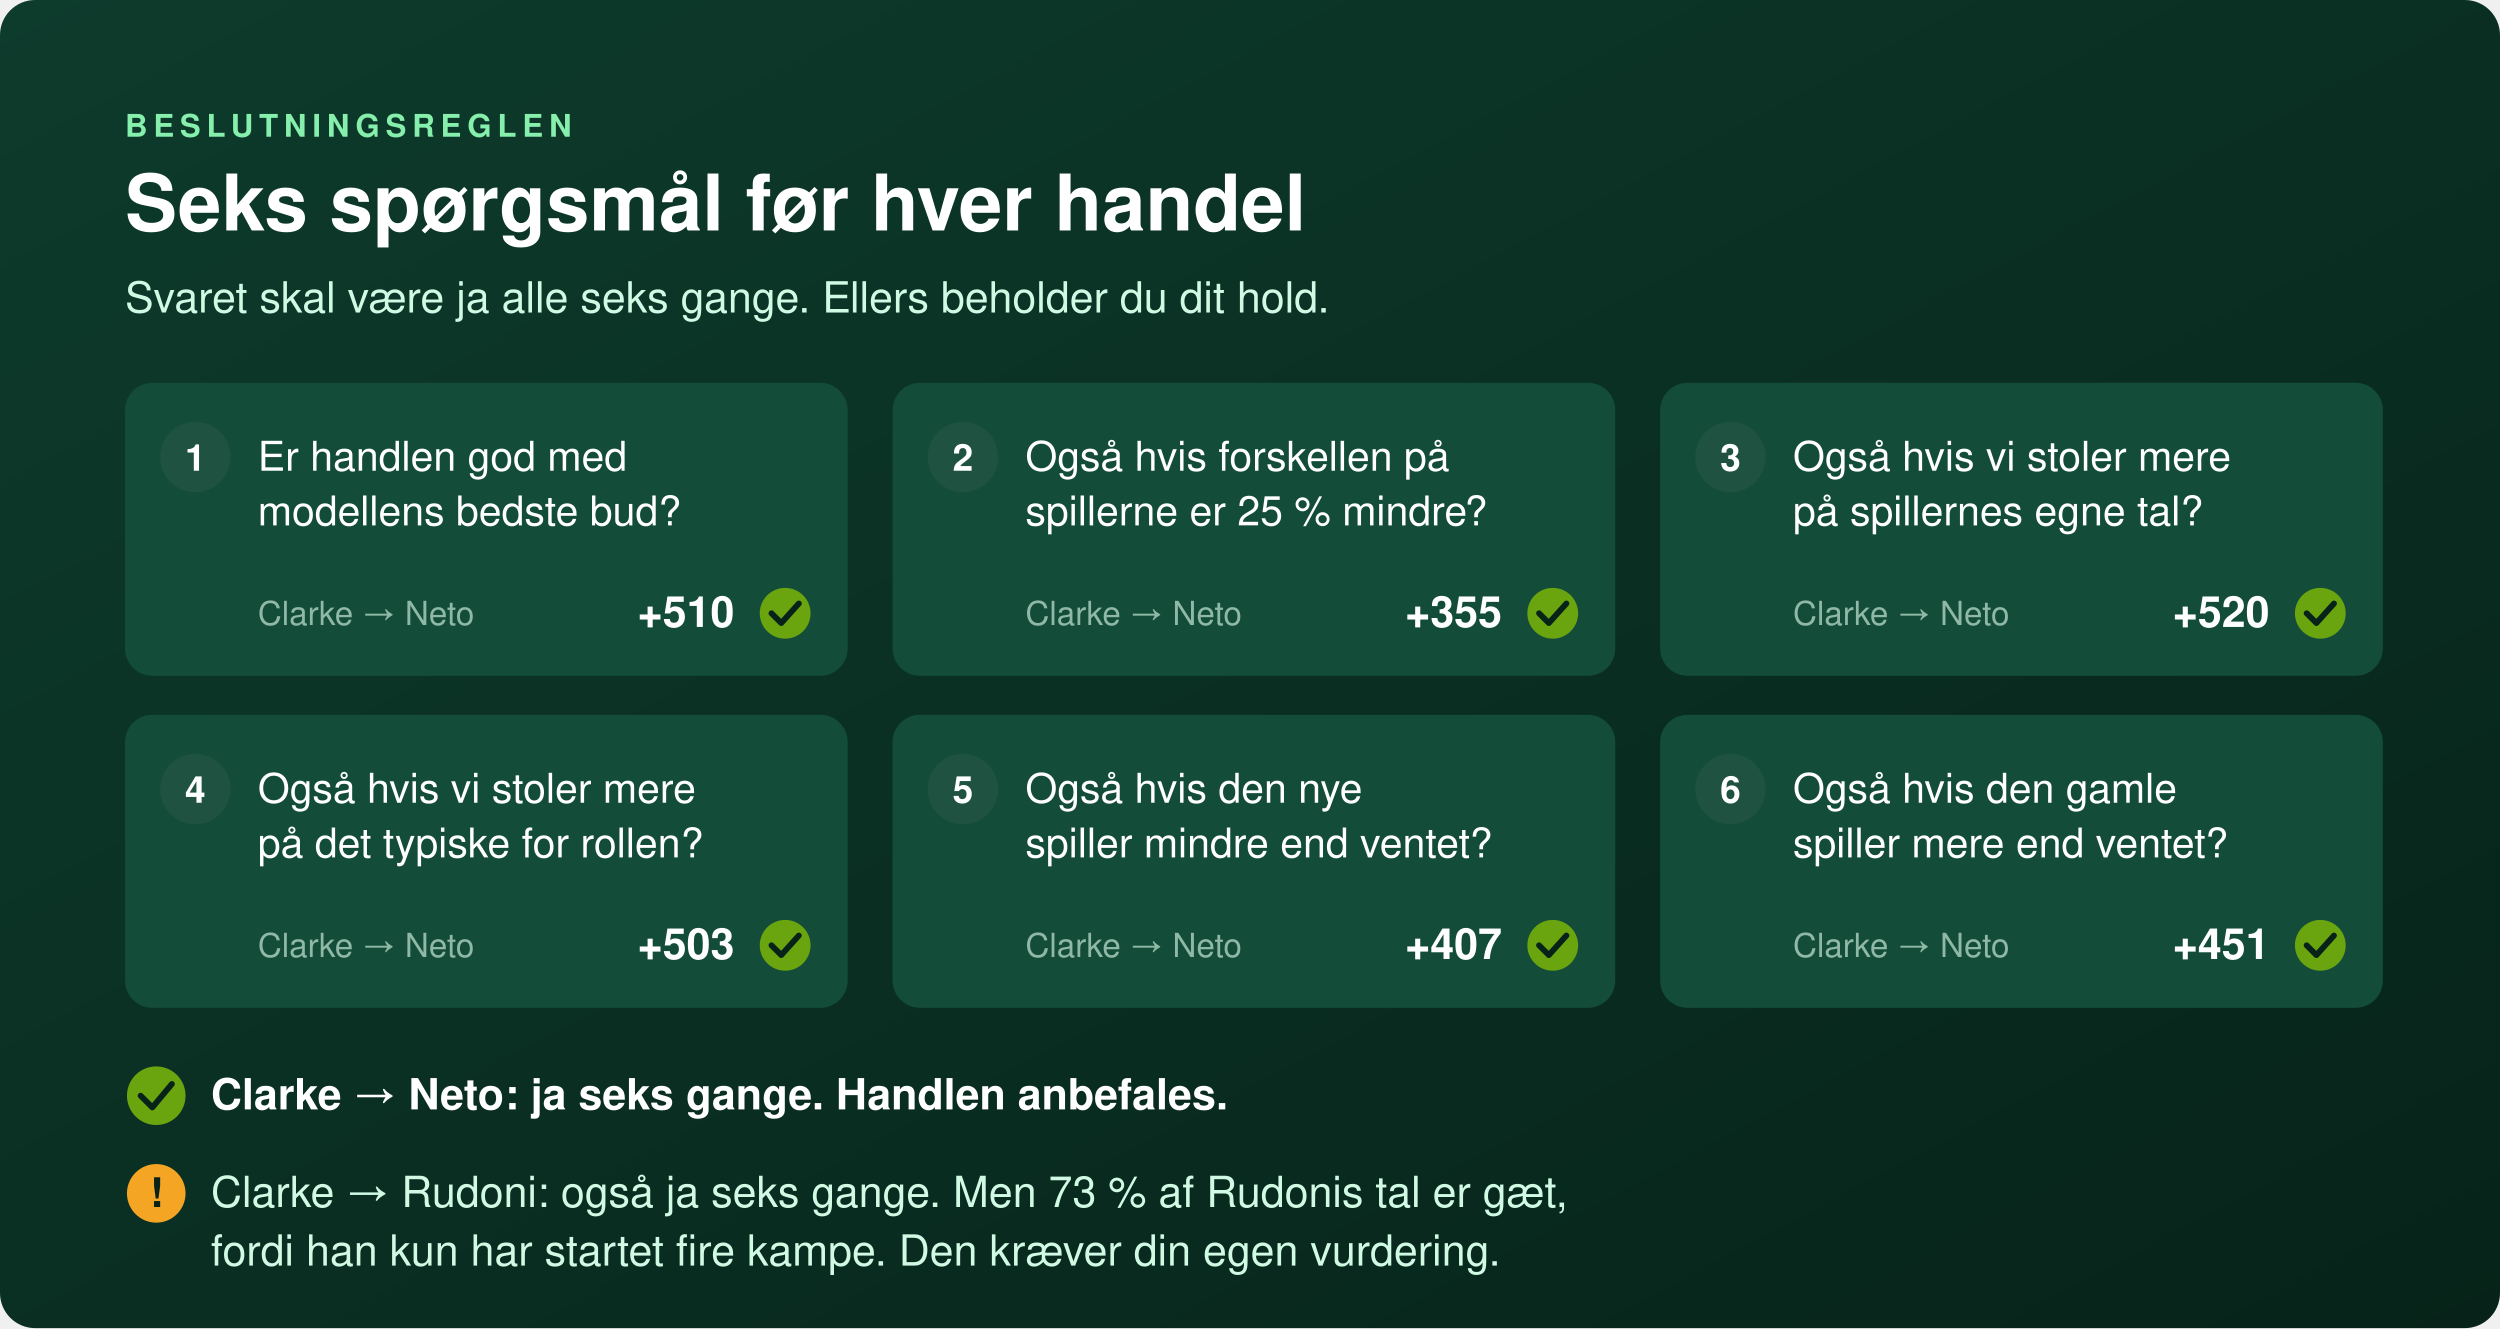
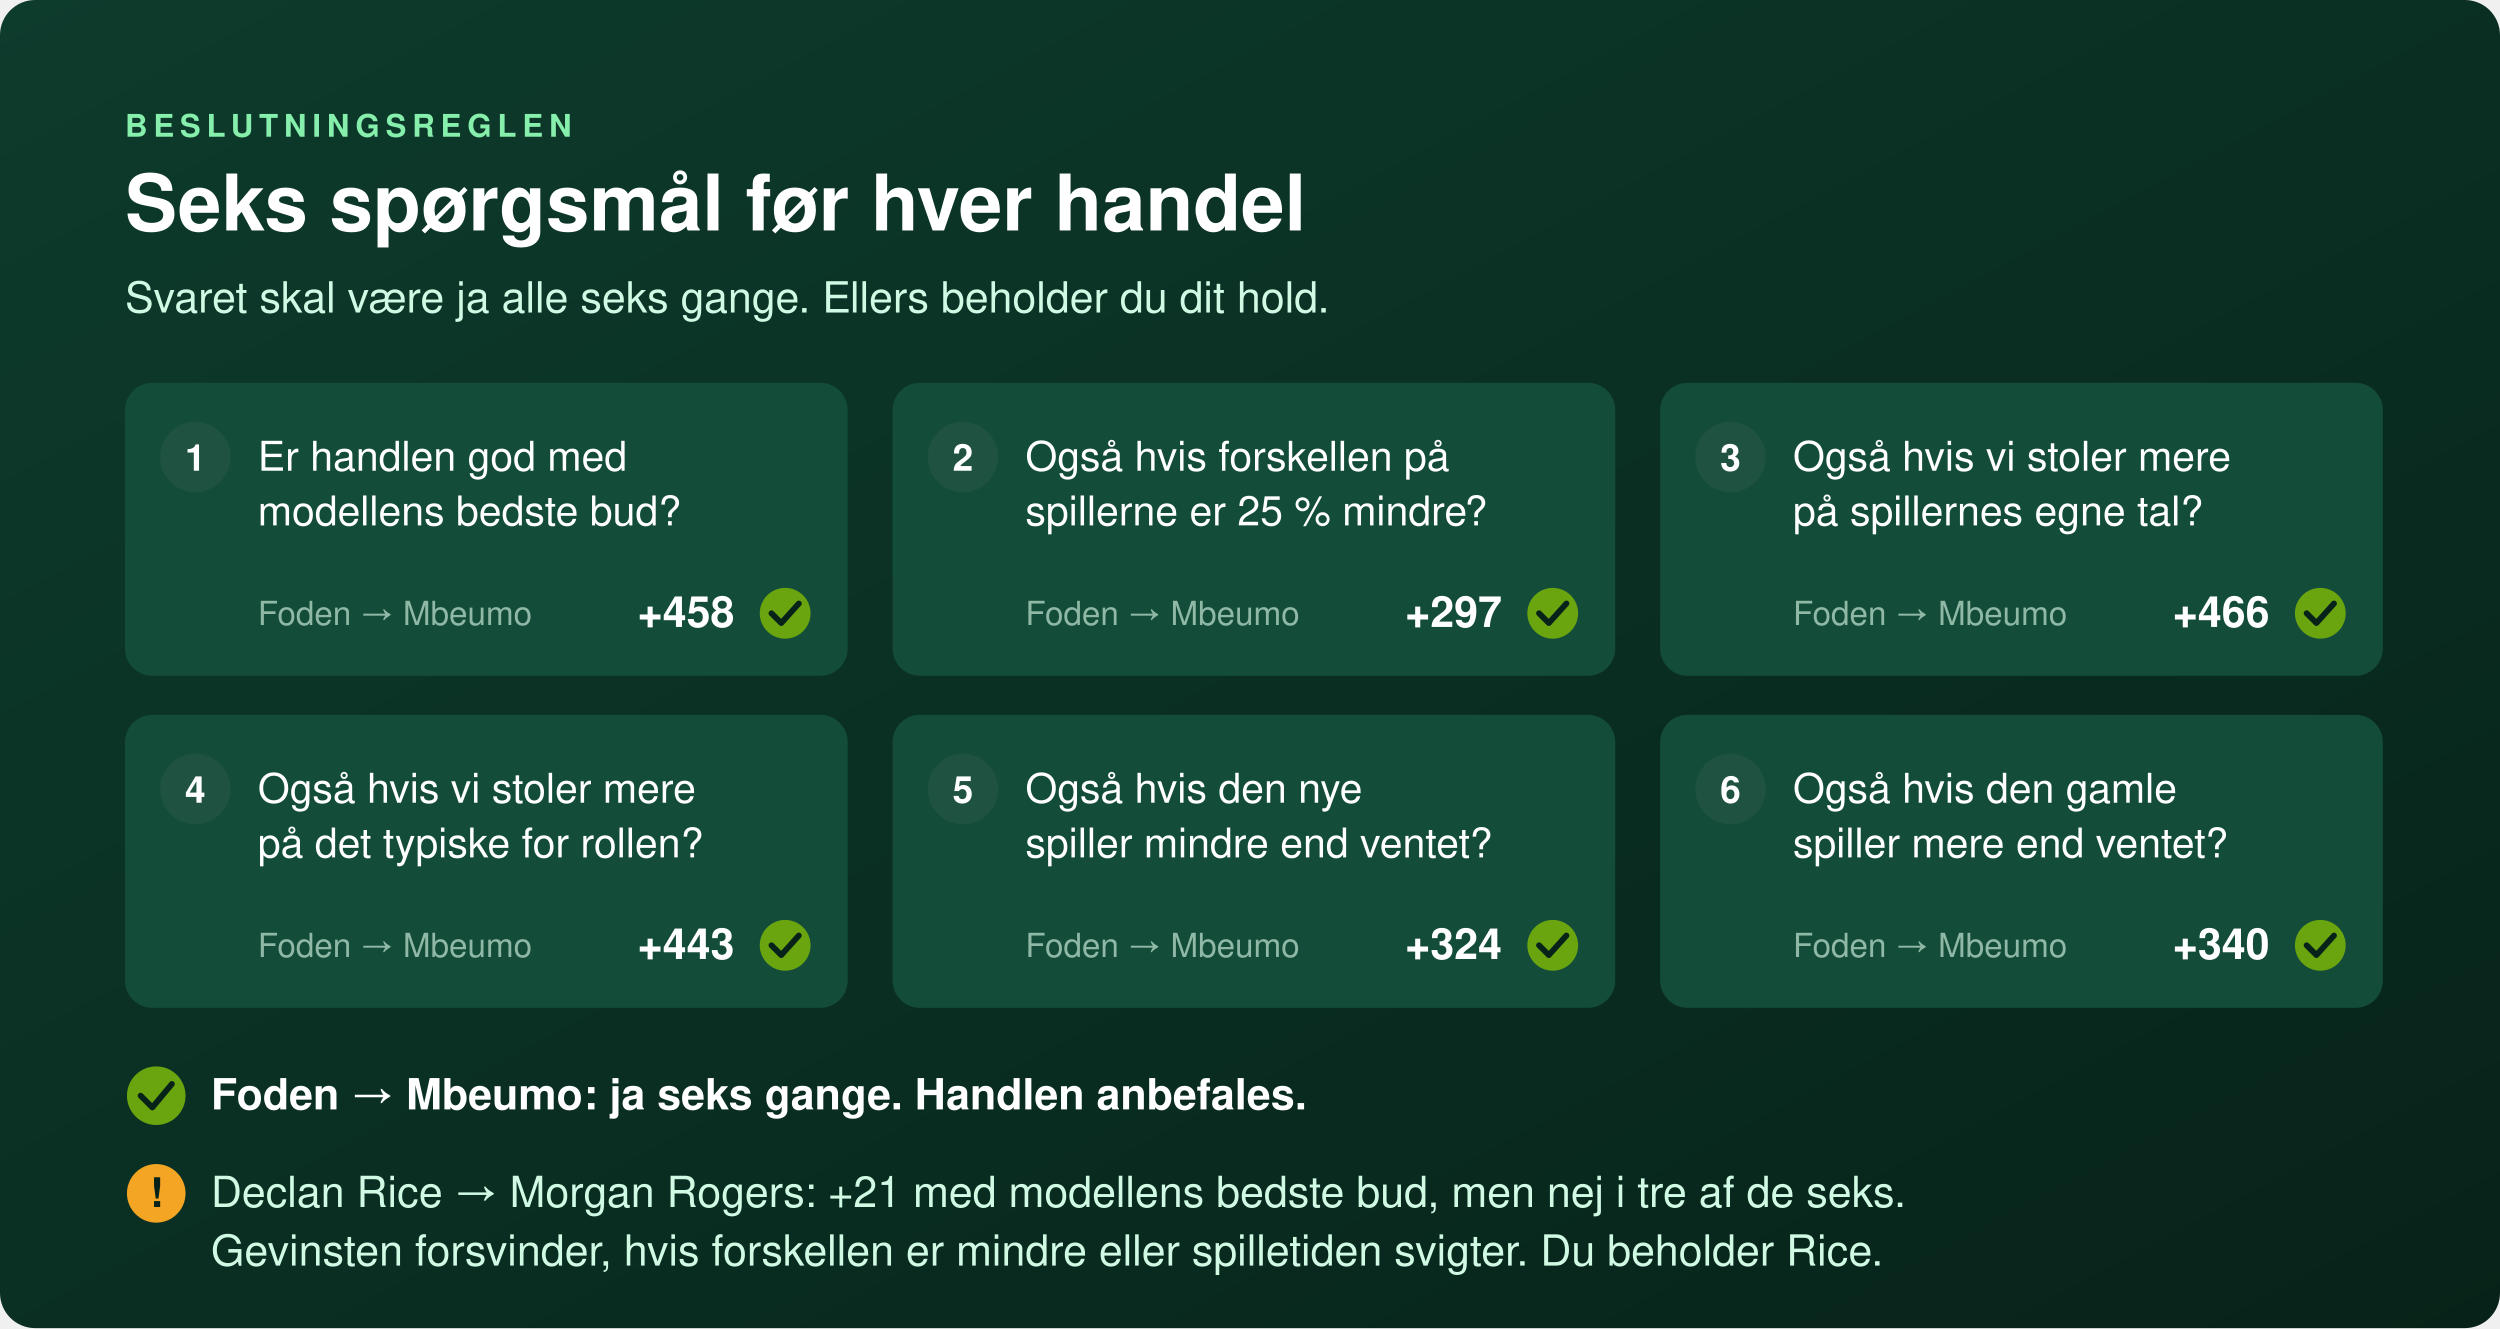
- <svg xmlns="http://www.w3.org/2000/svg" viewBox="0 0 1280 680" width="1280" height="680" role="img" aria-label="Seks spørgsmål: Clarke til Neto holder i alle seks og anbefales. Clarke til Rudoni holder også, men Rudonis tal er 73 procent gæt.">
+ <svg xmlns="http://www.w3.org/2000/svg" viewBox="0 0 1280 680" width="1280" height="680" role="img" aria-label="Seks spørgsmål: Foden til Mbeumo holder i alle seks og anbefales. Rice til Rogers er positiv i basis, men fejler tre af de seks.">
  <defs>
    <linearGradient id="bg" x1="0" y1="0" x2="1" y2="1">
      <stop offset="0" stop-color="#0d3b2c" />
      <stop offset="1" stop-color="#072319" />
    </linearGradient>
    <clipPath id="k">
      <rect width="1280" height="680" rx="18" />
    </clipPath>
    <marker id="pil" viewBox="0 0 10 10" refX="8" refY="5" markerWidth="7" markerHeight="7" orient="auto-start-reverse">
      <path d="M0 0 L10 5 L0 10 z" fill="#8fb8a6" />
    </marker>
  </defs>
  <g clip-path="url(#k)" font-family="-apple-system, 'Segoe UI', Helvetica, Arial, sans-serif">
    <rect width="1280" height="680" fill="url(#bg)" />
    <text x="64" y="70" font-size="16" fill="#86efac" font-weight="600" text-anchor="start" letter-spacing="3">BESLUTNINGSREGLEN</text>
    <text x="64" y="118" font-size="40" fill="#ffffff" font-weight="700" text-anchor="start">Seks spørgsmål før hver handel</text>
    <text x="64" y="160" font-size="22" fill="#d1fae5" font-weight="400" text-anchor="start">Svaret skal være ja alle seks gange. Ellers beholder du dit hold.</text>
    <rect x="64" y="196" width="370" height="150" rx="14" fill="#134d39" />
    <circle cx="100" cy="234" r="18" fill="#1f5240" />
    <text x="100" y="241" font-size="19" fill="#ffffff" font-weight="700" text-anchor="middle">1</text>
    <text x="132" y="241" font-size="21" fill="#ffffff" font-weight="400" text-anchor="start">Er handlen god med</text>
    <text x="132" y="269" font-size="21" fill="#ffffff" font-weight="400" text-anchor="start">modellens bedste bud?</text>
-     <text x="132" y="320" font-size="17" fill="#8fb8a6" font-weight="400" text-anchor="start">Clarke → Neto</text>
-     <text x="376" y="321" font-size="22" fill="#ffffff" font-weight="700" text-anchor="end">+510</text>
+     <text x="132" y="320" font-size="17" fill="#8fb8a6" font-weight="400" text-anchor="start">Foden → Mbeumo</text>
+     <text x="376" y="321" font-size="22" fill="#ffffff" font-weight="700" text-anchor="end">+458</text>
    <circle cx="402" cy="314" r="13" fill="#6aa50f" />
    <path d="M395 314 l5 5 l9 -10" fill="none" stroke="#072319" stroke-width="3" stroke-linecap="round" stroke-linejoin="round" />
    <rect x="457" y="196" width="370" height="150" rx="14" fill="#134d39" />
    <circle cx="493" cy="234" r="18" fill="#1f5240" />
    <text x="493" y="241" font-size="19" fill="#ffffff" font-weight="700" text-anchor="middle">2</text>
    <text x="525" y="241" font-size="21" fill="#ffffff" font-weight="400" text-anchor="start">Også hvis forskellen på</text>
    <text x="525" y="269" font-size="21" fill="#ffffff" font-weight="400" text-anchor="start">spillerne er 25 % mindre?</text>
-     <text x="525" y="320" font-size="17" fill="#8fb8a6" font-weight="400" text-anchor="start">Clarke → Neto</text>
-     <text x="769" y="321" font-size="22" fill="#ffffff" font-weight="700" text-anchor="end">+355</text>
+     <text x="525" y="320" font-size="17" fill="#8fb8a6" font-weight="400" text-anchor="start">Foden → Mbeumo</text>
+     <text x="769" y="321" font-size="22" fill="#ffffff" font-weight="700" text-anchor="end">+297</text>
    <circle cx="795" cy="314" r="13" fill="#6aa50f" />
    <path d="M788 314 l5 5 l9 -10" fill="none" stroke="#072319" stroke-width="3" stroke-linecap="round" stroke-linejoin="round" />
    <rect x="850" y="196" width="370" height="150" rx="14" fill="#134d39" />
    <circle cx="886" cy="234" r="18" fill="#1f5240" />
    <text x="886" y="241" font-size="19" fill="#ffffff" font-weight="700" text-anchor="middle">3</text>
    <text x="918" y="241" font-size="21" fill="#ffffff" font-weight="400" text-anchor="start">Også hvis vi stoler mere</text>
    <text x="918" y="269" font-size="21" fill="#ffffff" font-weight="400" text-anchor="start">på spillernes egne tal?</text>
-     <text x="918" y="320" font-size="17" fill="#8fb8a6" font-weight="400" text-anchor="start">Clarke → Neto</text>
-     <text x="1162" y="321" font-size="22" fill="#ffffff" font-weight="700" text-anchor="end">+520</text>
+     <text x="918" y="320" font-size="17" fill="#8fb8a6" font-weight="400" text-anchor="start">Foden → Mbeumo</text>
+     <text x="1162" y="321" font-size="22" fill="#ffffff" font-weight="700" text-anchor="end">+466</text>
    <circle cx="1188" cy="314" r="13" fill="#6aa50f" />
    <path d="M1181 314 l5 5 l9 -10" fill="none" stroke="#072319" stroke-width="3" stroke-linecap="round" stroke-linejoin="round" />
    <rect x="64" y="366" width="370" height="150" rx="14" fill="#134d39" />
    <circle cx="100" cy="404" r="18" fill="#1f5240" />
    <text x="100" y="411" font-size="19" fill="#ffffff" font-weight="700" text-anchor="middle">4</text>
    <text x="132" y="411" font-size="21" fill="#ffffff" font-weight="400" text-anchor="start">Også hvis vi stoler mere</text>
    <text x="132" y="439" font-size="21" fill="#ffffff" font-weight="400" text-anchor="start">på det typiske for rollen?</text>
-     <text x="132" y="490" font-size="17" fill="#8fb8a6" font-weight="400" text-anchor="start">Clarke → Neto</text>
-     <text x="376" y="491" font-size="22" fill="#ffffff" font-weight="700" text-anchor="end">+503</text>
+     <text x="132" y="490" font-size="17" fill="#8fb8a6" font-weight="400" text-anchor="start">Foden → Mbeumo</text>
+     <text x="376" y="491" font-size="22" fill="#ffffff" font-weight="700" text-anchor="end">+443</text>
    <circle cx="402" cy="484" r="13" fill="#6aa50f" />
    <path d="M395 484 l5 5 l9 -10" fill="none" stroke="#072319" stroke-width="3" stroke-linecap="round" stroke-linejoin="round" />
    <rect x="457" y="366" width="370" height="150" rx="14" fill="#134d39" />
    <circle cx="493" cy="404" r="18" fill="#1f5240" />
    <text x="493" y="411" font-size="19" fill="#ffffff" font-weight="700" text-anchor="middle">5</text>
    <text x="525" y="411" font-size="21" fill="#ffffff" font-weight="400" text-anchor="start">Også hvis den nye</text>
    <text x="525" y="439" font-size="21" fill="#ffffff" font-weight="400" text-anchor="start">spiller mindre end ventet?</text>
-     <text x="525" y="490" font-size="17" fill="#8fb8a6" font-weight="400" text-anchor="start">Clarke → Neto</text>
-     <text x="769" y="491" font-size="22" fill="#ffffff" font-weight="700" text-anchor="end">+407</text>
+     <text x="525" y="490" font-size="17" fill="#8fb8a6" font-weight="400" text-anchor="start">Foden → Mbeumo</text>
+     <text x="769" y="491" font-size="22" fill="#ffffff" font-weight="700" text-anchor="end">+324</text>
    <circle cx="795" cy="484" r="13" fill="#6aa50f" />
    <path d="M788 484 l5 5 l9 -10" fill="none" stroke="#072319" stroke-width="3" stroke-linecap="round" stroke-linejoin="round" />
    <rect x="850" y="366" width="370" height="150" rx="14" fill="#134d39" />
    <circle cx="886" cy="404" r="18" fill="#1f5240" />
    <text x="886" y="411" font-size="19" fill="#ffffff" font-weight="700" text-anchor="middle">6</text>
    <text x="918" y="411" font-size="21" fill="#ffffff" font-weight="400" text-anchor="start">Også hvis den gamle</text>
    <text x="918" y="439" font-size="21" fill="#ffffff" font-weight="400" text-anchor="start">spiller mere end ventet?</text>
-     <text x="918" y="490" font-size="17" fill="#8fb8a6" font-weight="400" text-anchor="start">Clarke → Neto</text>
-     <text x="1162" y="491" font-size="22" fill="#ffffff" font-weight="700" text-anchor="end">+451</text>
+     <text x="918" y="490" font-size="17" fill="#8fb8a6" font-weight="400" text-anchor="start">Foden → Mbeumo</text>
+     <text x="1162" y="491" font-size="22" fill="#ffffff" font-weight="700" text-anchor="end">+340</text>
    <circle cx="1188" cy="484" r="13" fill="#6aa50f" />
    <path d="M1181 484 l5 5 l9 -10" fill="none" stroke="#072319" stroke-width="3" stroke-linecap="round" stroke-linejoin="round" />
    <circle cx="80" cy="561" r="15" fill="#6aa50f" />
    <path d="M72 561 l6 6 l10 -12" fill="none" stroke="#072319" stroke-width="3" stroke-linecap="round" stroke-linejoin="round" />
-     <text x="108" y="568" font-size="22" fill="#ffffff" font-weight="700" text-anchor="start">Clarke → Neto: ja seks gange. Handlen anbefales.</text>
+     <text x="108" y="568" font-size="22" fill="#ffffff" font-weight="700" text-anchor="start">Foden → Mbeumo: ja seks gange. Handlen anbefales.</text>
    <circle cx="80" cy="611" r="15" fill="#f5a524" />
    <text x="80" y="618" font-size="21" fill="#072319" font-weight="800" text-anchor="middle">!</text>
-     <text x="108" y="618" font-size="22" fill="#d1fae5" font-weight="400" text-anchor="start">Clarke → Rudoni: også ja seks gange. Men 73 % af Rudonis tal er gæt,</text>
-     <text x="108" y="648" font-size="22" fill="#d1fae5" font-weight="400" text-anchor="start">fordi han kun har startet fire kampe. Den kræver din egen vurdering.</text>
+     <text x="108" y="618" font-size="22" fill="#d1fae5" font-weight="400" text-anchor="start">Declan Rice → Morgan Rogers: +21 med modellens bedste bud, men nej i tre af de seks.</text>
+     <text x="108" y="648" font-size="22" fill="#d1fae5" font-weight="400" text-anchor="start">Gevinsten forsvinder, hvis forskellen er mindre eller spilletiden svigter. Du beholder Rice.</text>
  </g>
</svg>
